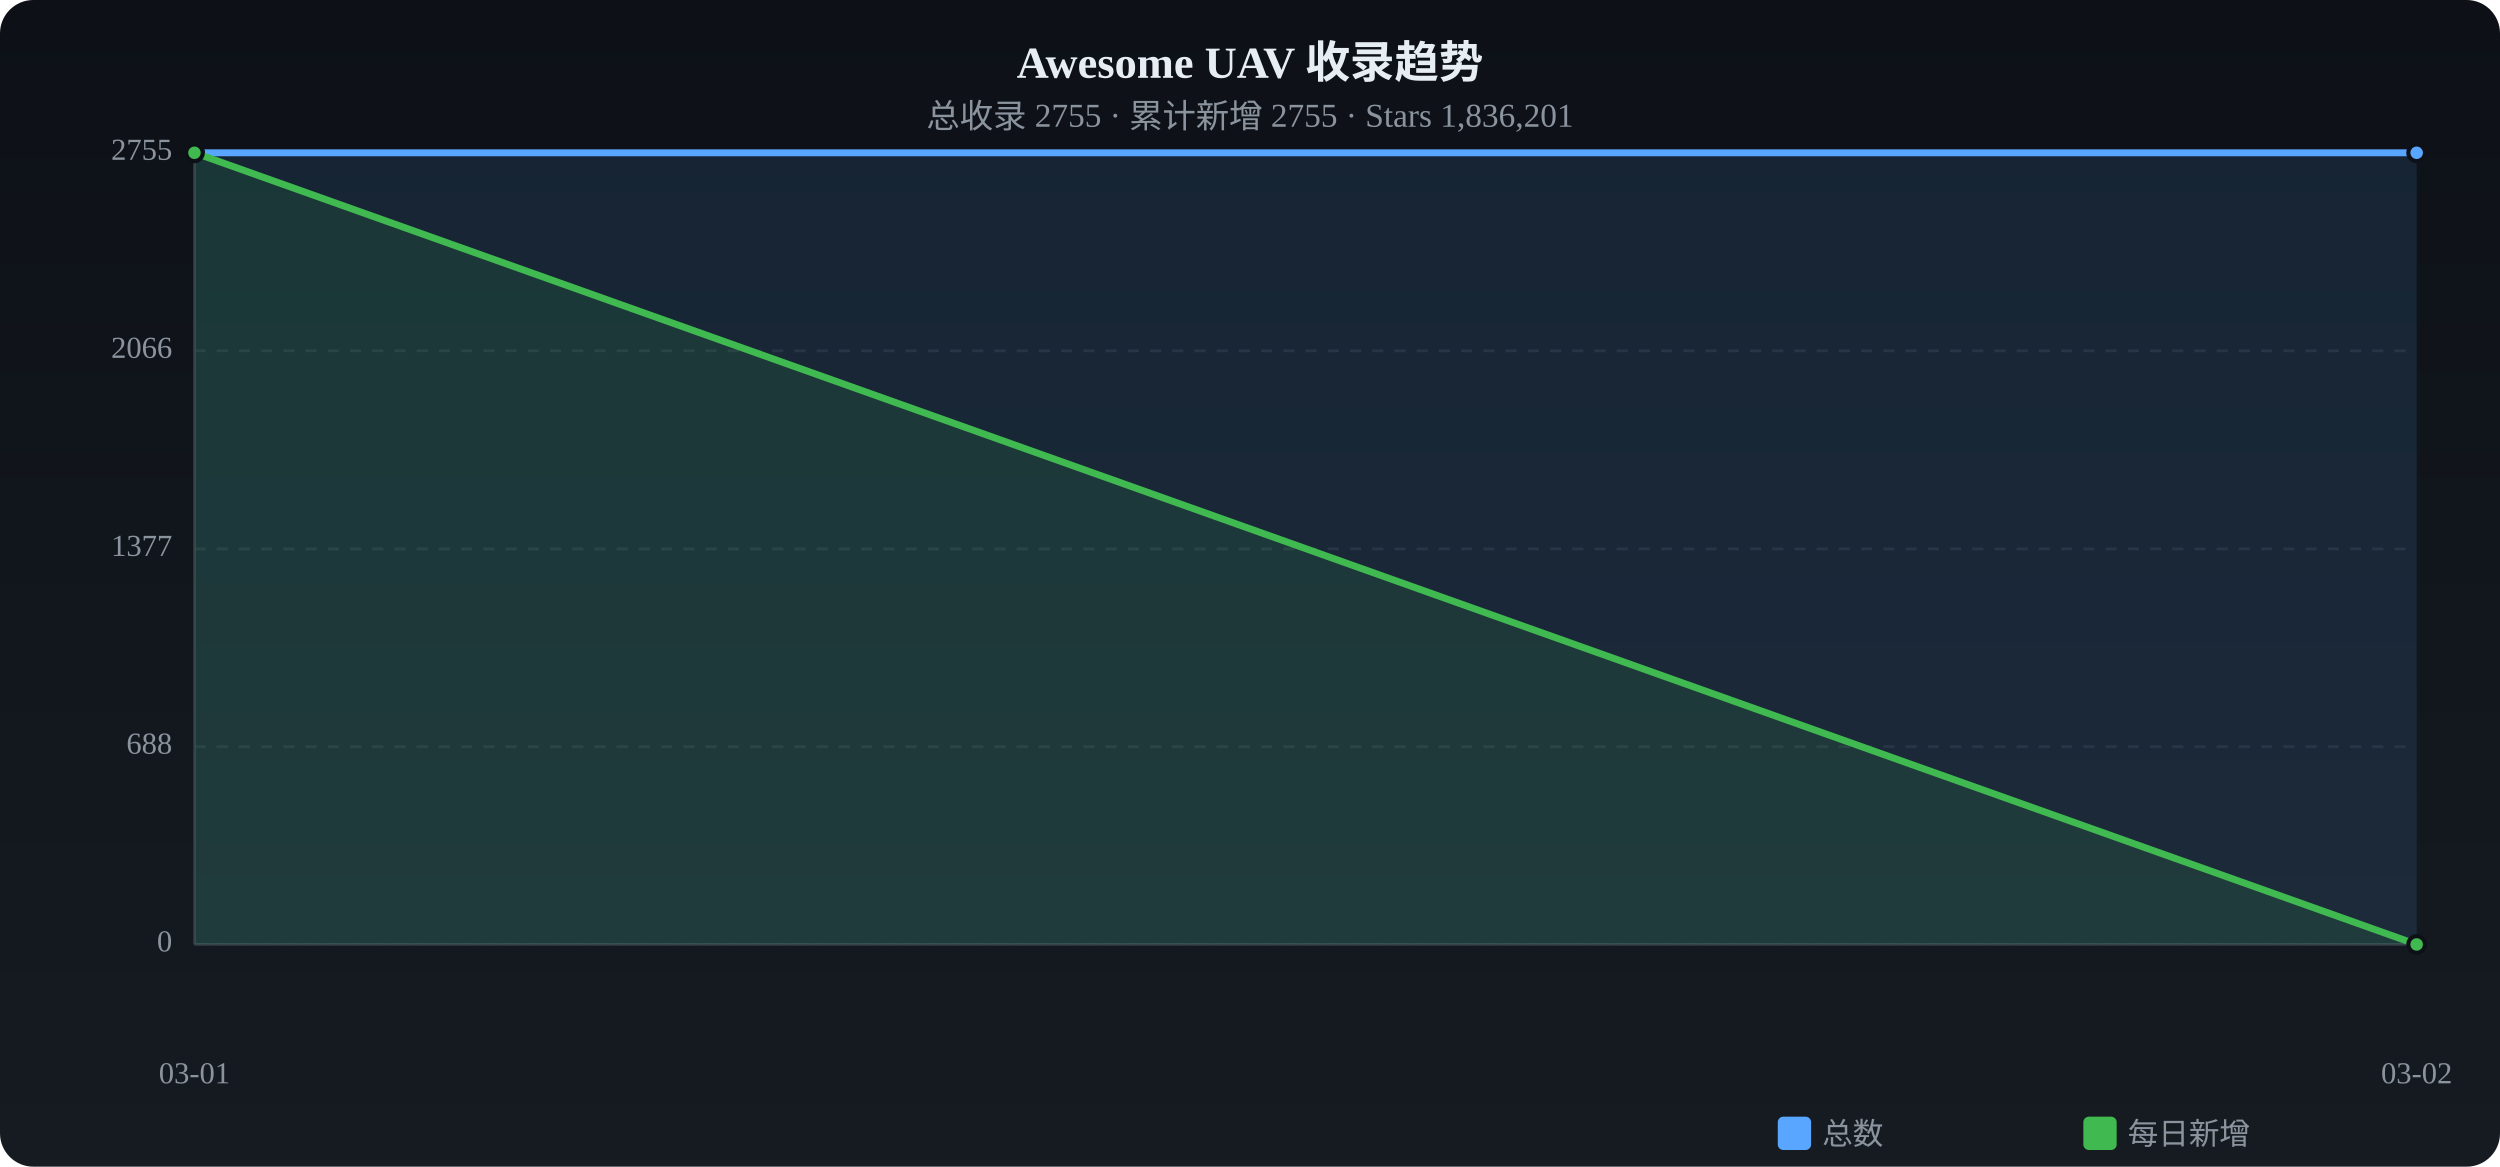
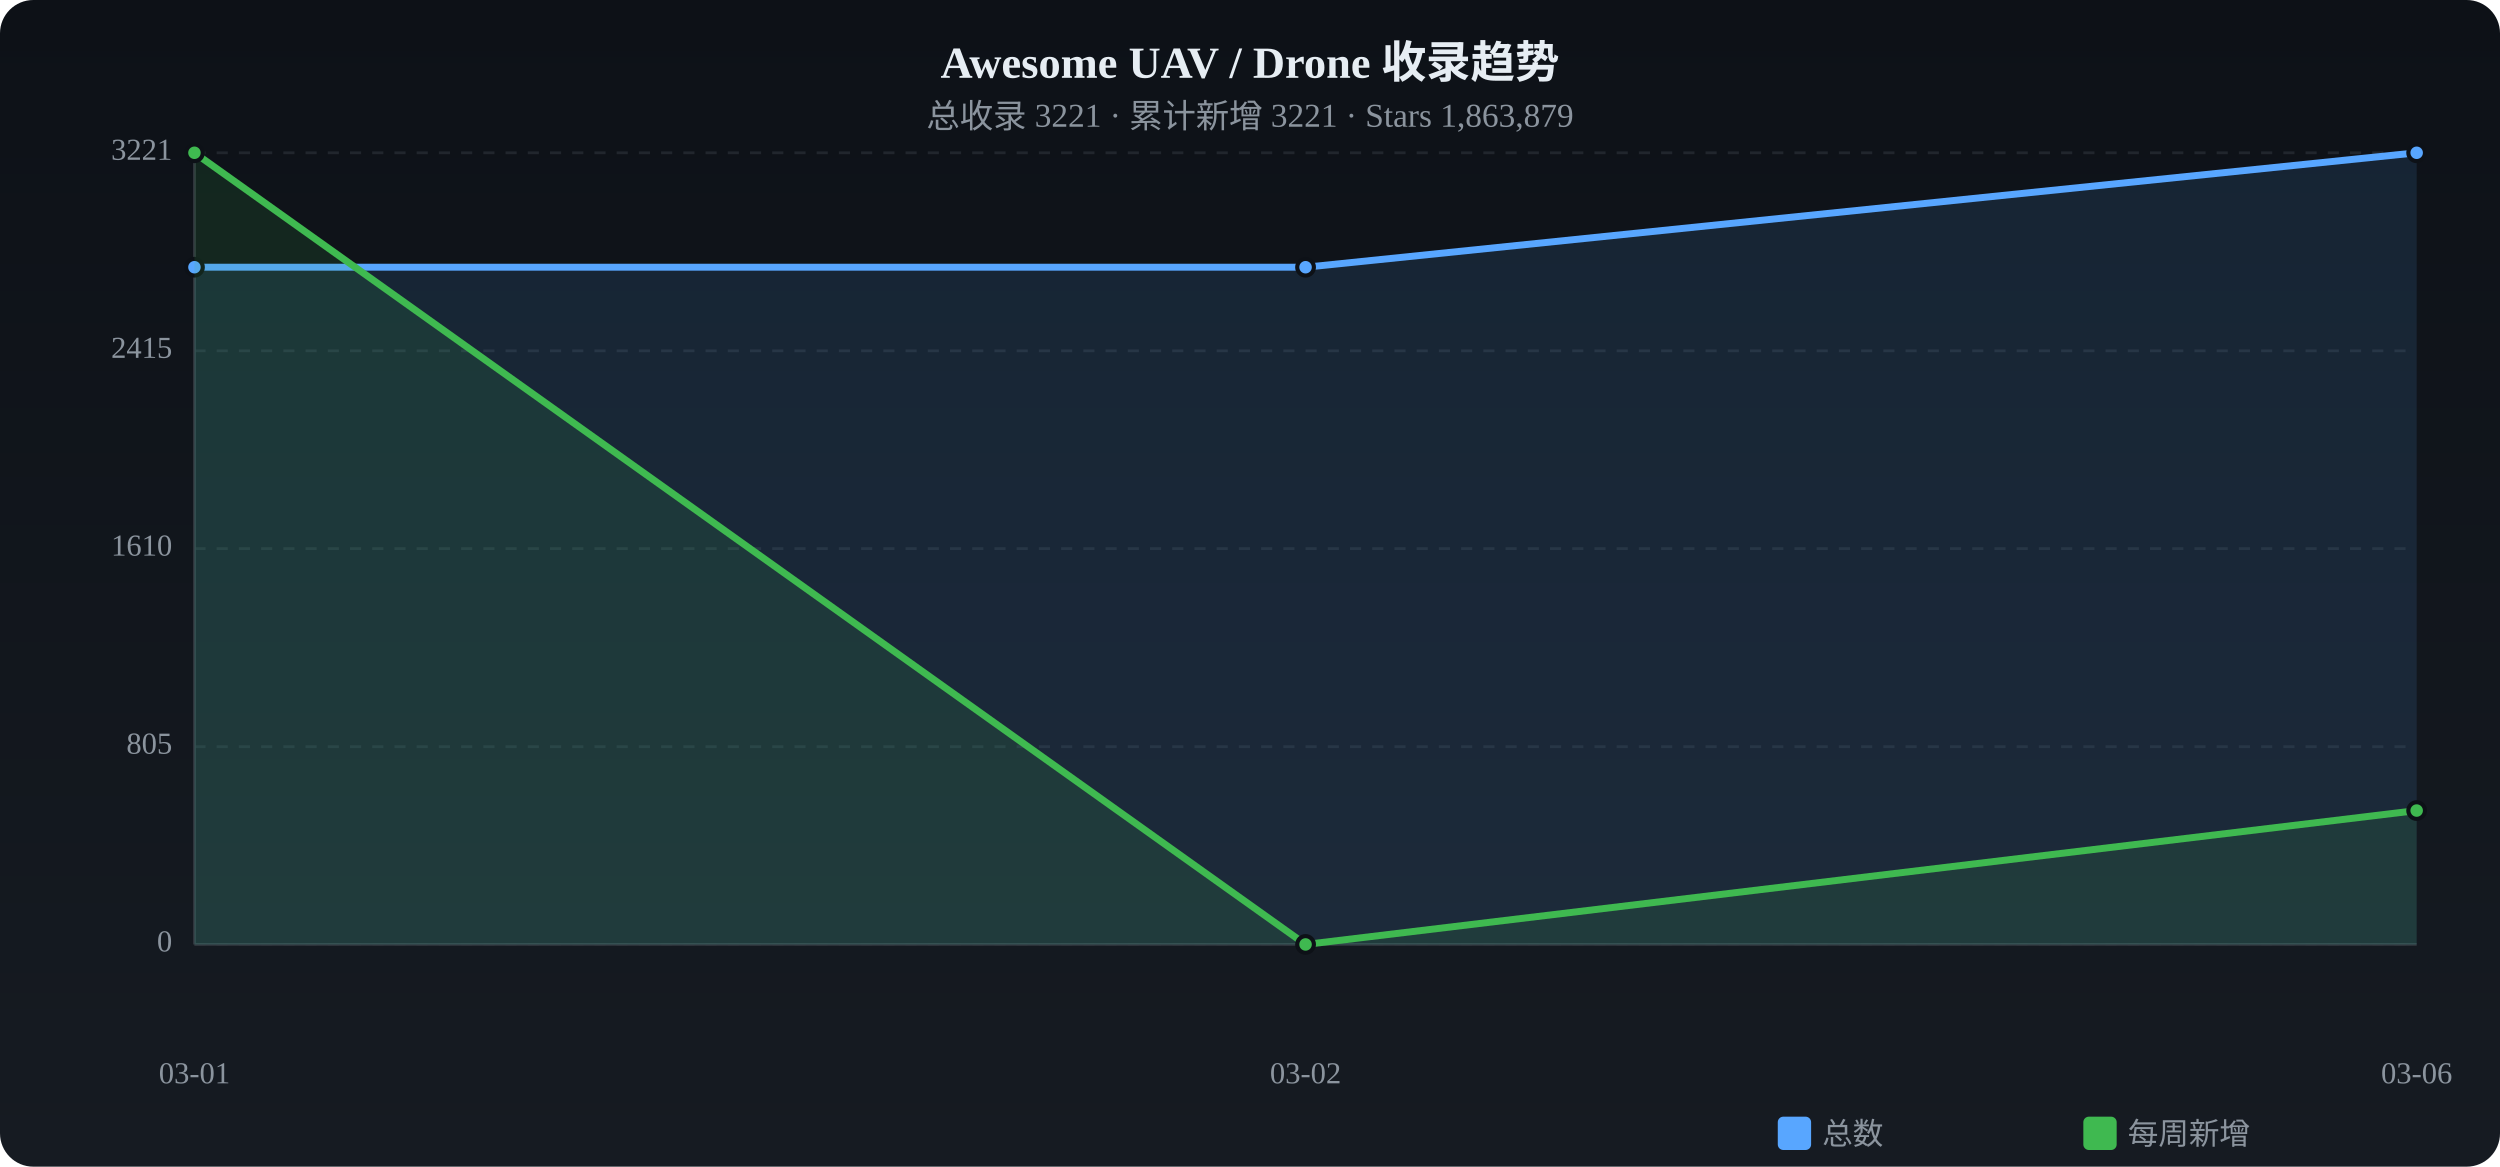
<svg xmlns="http://www.w3.org/2000/svg" viewBox="0 0 900 420" width="900" height="420">
  <defs>
    <linearGradient id="tbg" x1="0%" y1="0%" x2="0%" y2="100%">
      <stop offset="0%" stop-color="#0d1117" />
      <stop offset="100%" stop-color="#161b22" />
    </linearGradient>
  </defs>
  <rect width="900" height="420" rx="12" fill="url(#tbg)" />
-   <text x="450.0" y="28" text-anchor="middle" fill="#e6edf3" font-size="16" font-weight="bold">Awesome UAV 收录趋势</text>
-   <text x="450.0" y="46" text-anchor="middle" fill="#8b949e" font-size="12">总收录 2755 · 累计新增 2755 · Stars 1,836,201</text>
+   <text x="450.0" y="28" text-anchor="middle" fill="#e6edf3" font-size="16" font-weight="bold">Awesome UAV / Drone 收录趋势</text>
+   <text x="450.0" y="46" text-anchor="middle" fill="#8b949e" font-size="12">总收录 3221 · 累计新增 3221 · Stars 1,863,879</text>
  <text x="62" y="340.0" text-anchor="end" fill="#8b949e" font-size="11" dominant-baseline="middle">0</text>
  <line x1="70" y1="340.0" x2="870" y2="340.0" stroke="#21262d" stroke-dasharray="4 4" />
-   <text x="62" y="268.8" text-anchor="end" fill="#8b949e" font-size="11" dominant-baseline="middle">688</text>
+   <text x="62" y="268.8" text-anchor="end" fill="#8b949e" font-size="11" dominant-baseline="middle">805</text>
  <line x1="70" y1="268.8" x2="870" y2="268.8" stroke="#21262d" stroke-dasharray="4 4" />
-   <text x="62" y="197.6" text-anchor="end" fill="#8b949e" font-size="11" dominant-baseline="middle">1377</text>
-   <line x1="70" y1="197.6" x2="870" y2="197.6" stroke="#21262d" stroke-dasharray="4 4" />
-   <text x="62" y="126.3" text-anchor="end" fill="#8b949e" font-size="11" dominant-baseline="middle">2066</text>
+   <text x="62" y="197.5" text-anchor="end" fill="#8b949e" font-size="11" dominant-baseline="middle">1610</text>
+   <line x1="70" y1="197.5" x2="870" y2="197.5" stroke="#21262d" stroke-dasharray="4 4" />
+   <text x="62" y="126.3" text-anchor="end" fill="#8b949e" font-size="11" dominant-baseline="middle">2415</text>
  <line x1="70" y1="126.3" x2="870" y2="126.3" stroke="#21262d" stroke-dasharray="4 4" />
-   <text x="62" y="55.0" text-anchor="end" fill="#8b949e" font-size="11" dominant-baseline="middle">2755</text>
+   <text x="62" y="55.0" text-anchor="end" fill="#8b949e" font-size="11" dominant-baseline="middle">3221</text>
  <line x1="70" y1="55.0" x2="870" y2="55.0" stroke="#21262d" stroke-dasharray="4 4" />
  <line x1="70" y1="55" x2="70" y2="340" stroke="#30363d" />
  <line x1="70" y1="340" x2="870" y2="340" stroke="#30363d" />
-   <path d="M70.0,55.0 L870.0,55.0 L870.0,340 L70.0,340 Z" fill="#58a6ff" opacity="0.12" />
-   <polyline points="70.0,55.0 870.0,55.0" fill="none" stroke="#58a6ff" stroke-width="2.5" stroke-linecap="round" stroke-linejoin="round" />
-   <circle cx="70.0" cy="55.0" r="3" fill="#58a6ff" stroke="#0d1117" stroke-width="1.5" />
+   <path d="M70.0,96.2 L470.0,96.2 L870.0,55.0 L870.0,340 L70.0,340 Z" fill="#58a6ff" opacity="0.12" />
+   <polyline points="70.0,96.2 470.0,96.2 870.0,55.0" fill="none" stroke="#58a6ff" stroke-width="2.5" stroke-linecap="round" stroke-linejoin="round" />
+   <circle cx="70.0" cy="96.2" r="3" fill="#58a6ff" stroke="#0d1117" stroke-width="1.5" />
+   <circle cx="470.0" cy="96.2" r="3" fill="#58a6ff" stroke="#0d1117" stroke-width="1.5" />
  <circle cx="870.0" cy="55.0" r="3" fill="#58a6ff" stroke="#0d1117" stroke-width="1.5" />
-   <path d="M70.0,55.0 L870.0,340.0 L870.0,340 L70.0,340 Z" fill="#3fb950" opacity="0.12" />
-   <polyline points="70.0,55.0 870.0,340.0" fill="none" stroke="#3fb950" stroke-width="2.5" stroke-linecap="round" stroke-linejoin="round" />
+   <path d="M70.0,55.0 L470.0,340.0 L870.0,291.8 L870.0,340 L70.0,340 Z" fill="#3fb950" opacity="0.12" />
+   <polyline points="70.0,55.0 470.0,340.0 870.0,291.8" fill="none" stroke="#3fb950" stroke-width="2.5" stroke-linecap="round" stroke-linejoin="round" />
  <circle cx="70.0" cy="55.0" r="3" fill="#3fb950" stroke="#0d1117" stroke-width="1.5" />
-   <circle cx="870.0" cy="340.0" r="3" fill="#3fb950" stroke="#0d1117" stroke-width="1.5" />
+   <circle cx="470.0" cy="340.0" r="3" fill="#3fb950" stroke="#0d1117" stroke-width="1.5" />
+   <circle cx="870.0" cy="291.8" r="3" fill="#3fb950" stroke="#0d1117" stroke-width="1.5" />
  <text x="70.0" y="390" text-anchor="middle" fill="#8b949e" font-size="11">03-01</text>
-   <text x="870.0" y="390" text-anchor="middle" fill="#8b949e" font-size="11">03-02</text>
+   <text x="470.0" y="390" text-anchor="middle" fill="#8b949e" font-size="11">03-02</text>
+   <text x="870.0" y="390" text-anchor="middle" fill="#8b949e" font-size="11">03-06</text>
  <rect x="640" y="402" width="12" height="12" rx="2" fill="#58a6ff" />
  <text x="656" y="412" fill="#8b949e" font-size="11">总数</text>
  <rect x="750" y="402" width="12" height="12" rx="2" fill="#3fb950" />
-   <text x="766" y="412" fill="#8b949e" font-size="11">每日新增</text>
+   <text x="766" y="412" fill="#8b949e" font-size="11">每周新增</text>
</svg>
